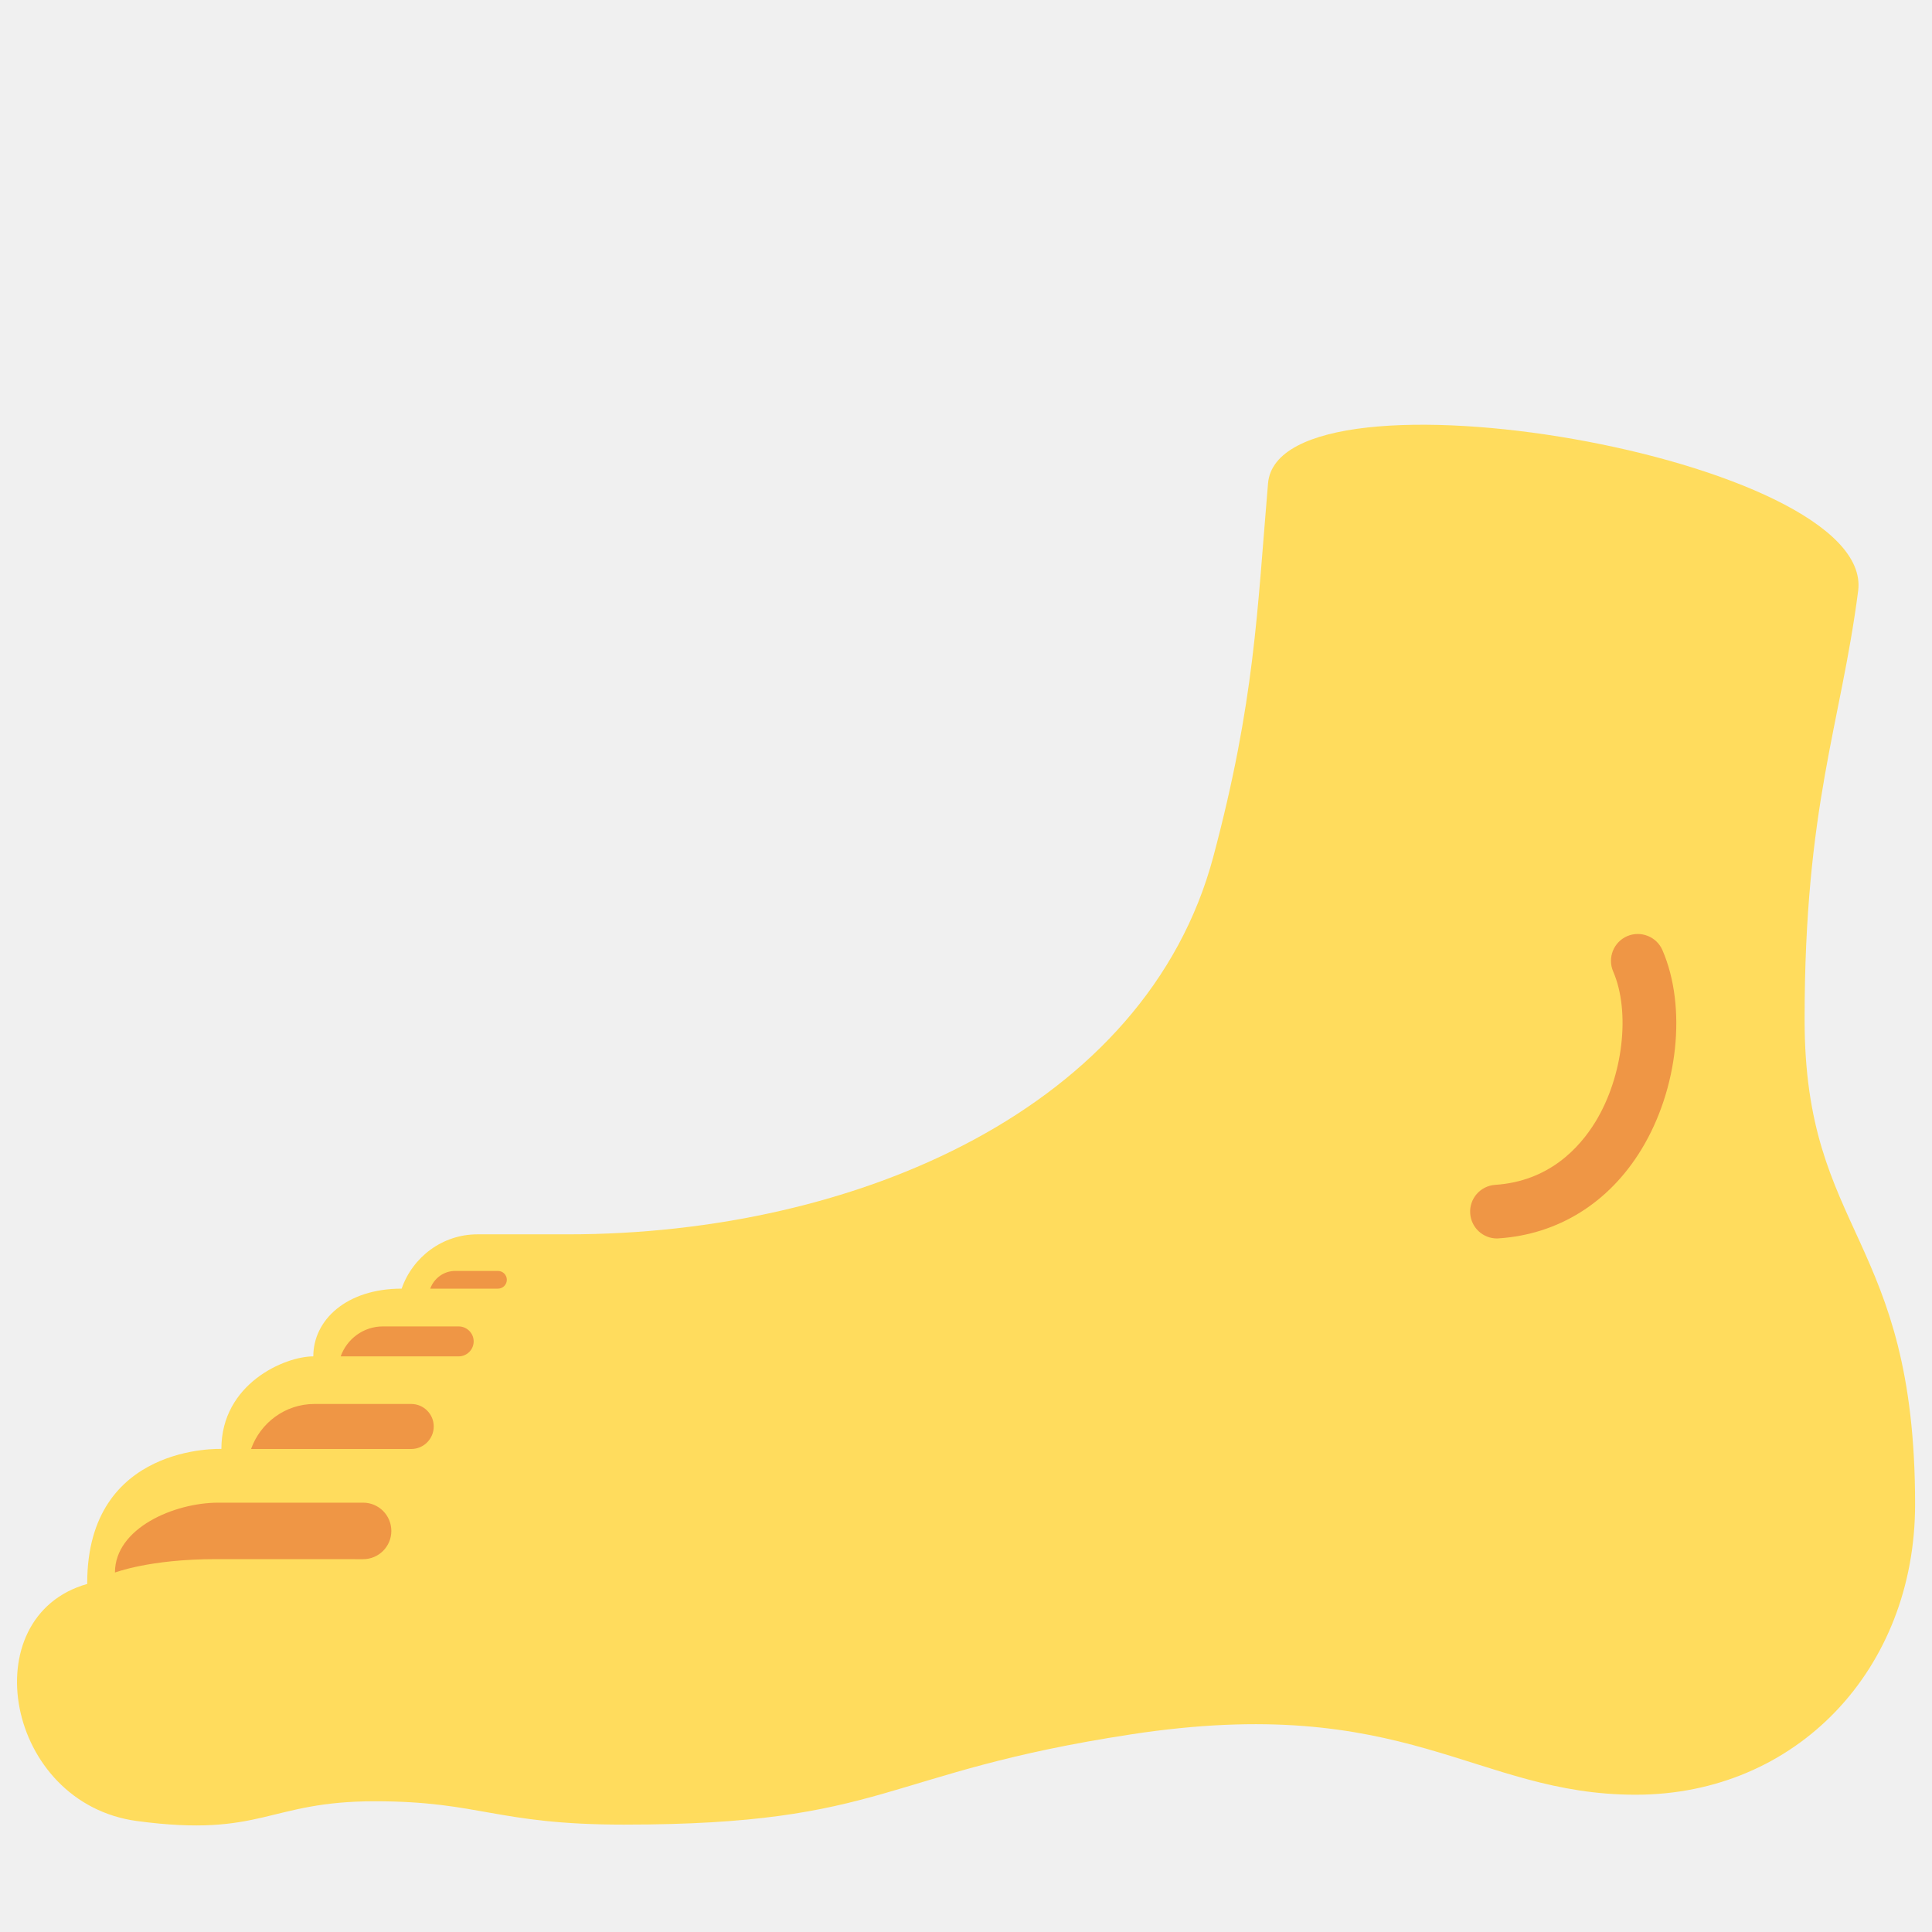
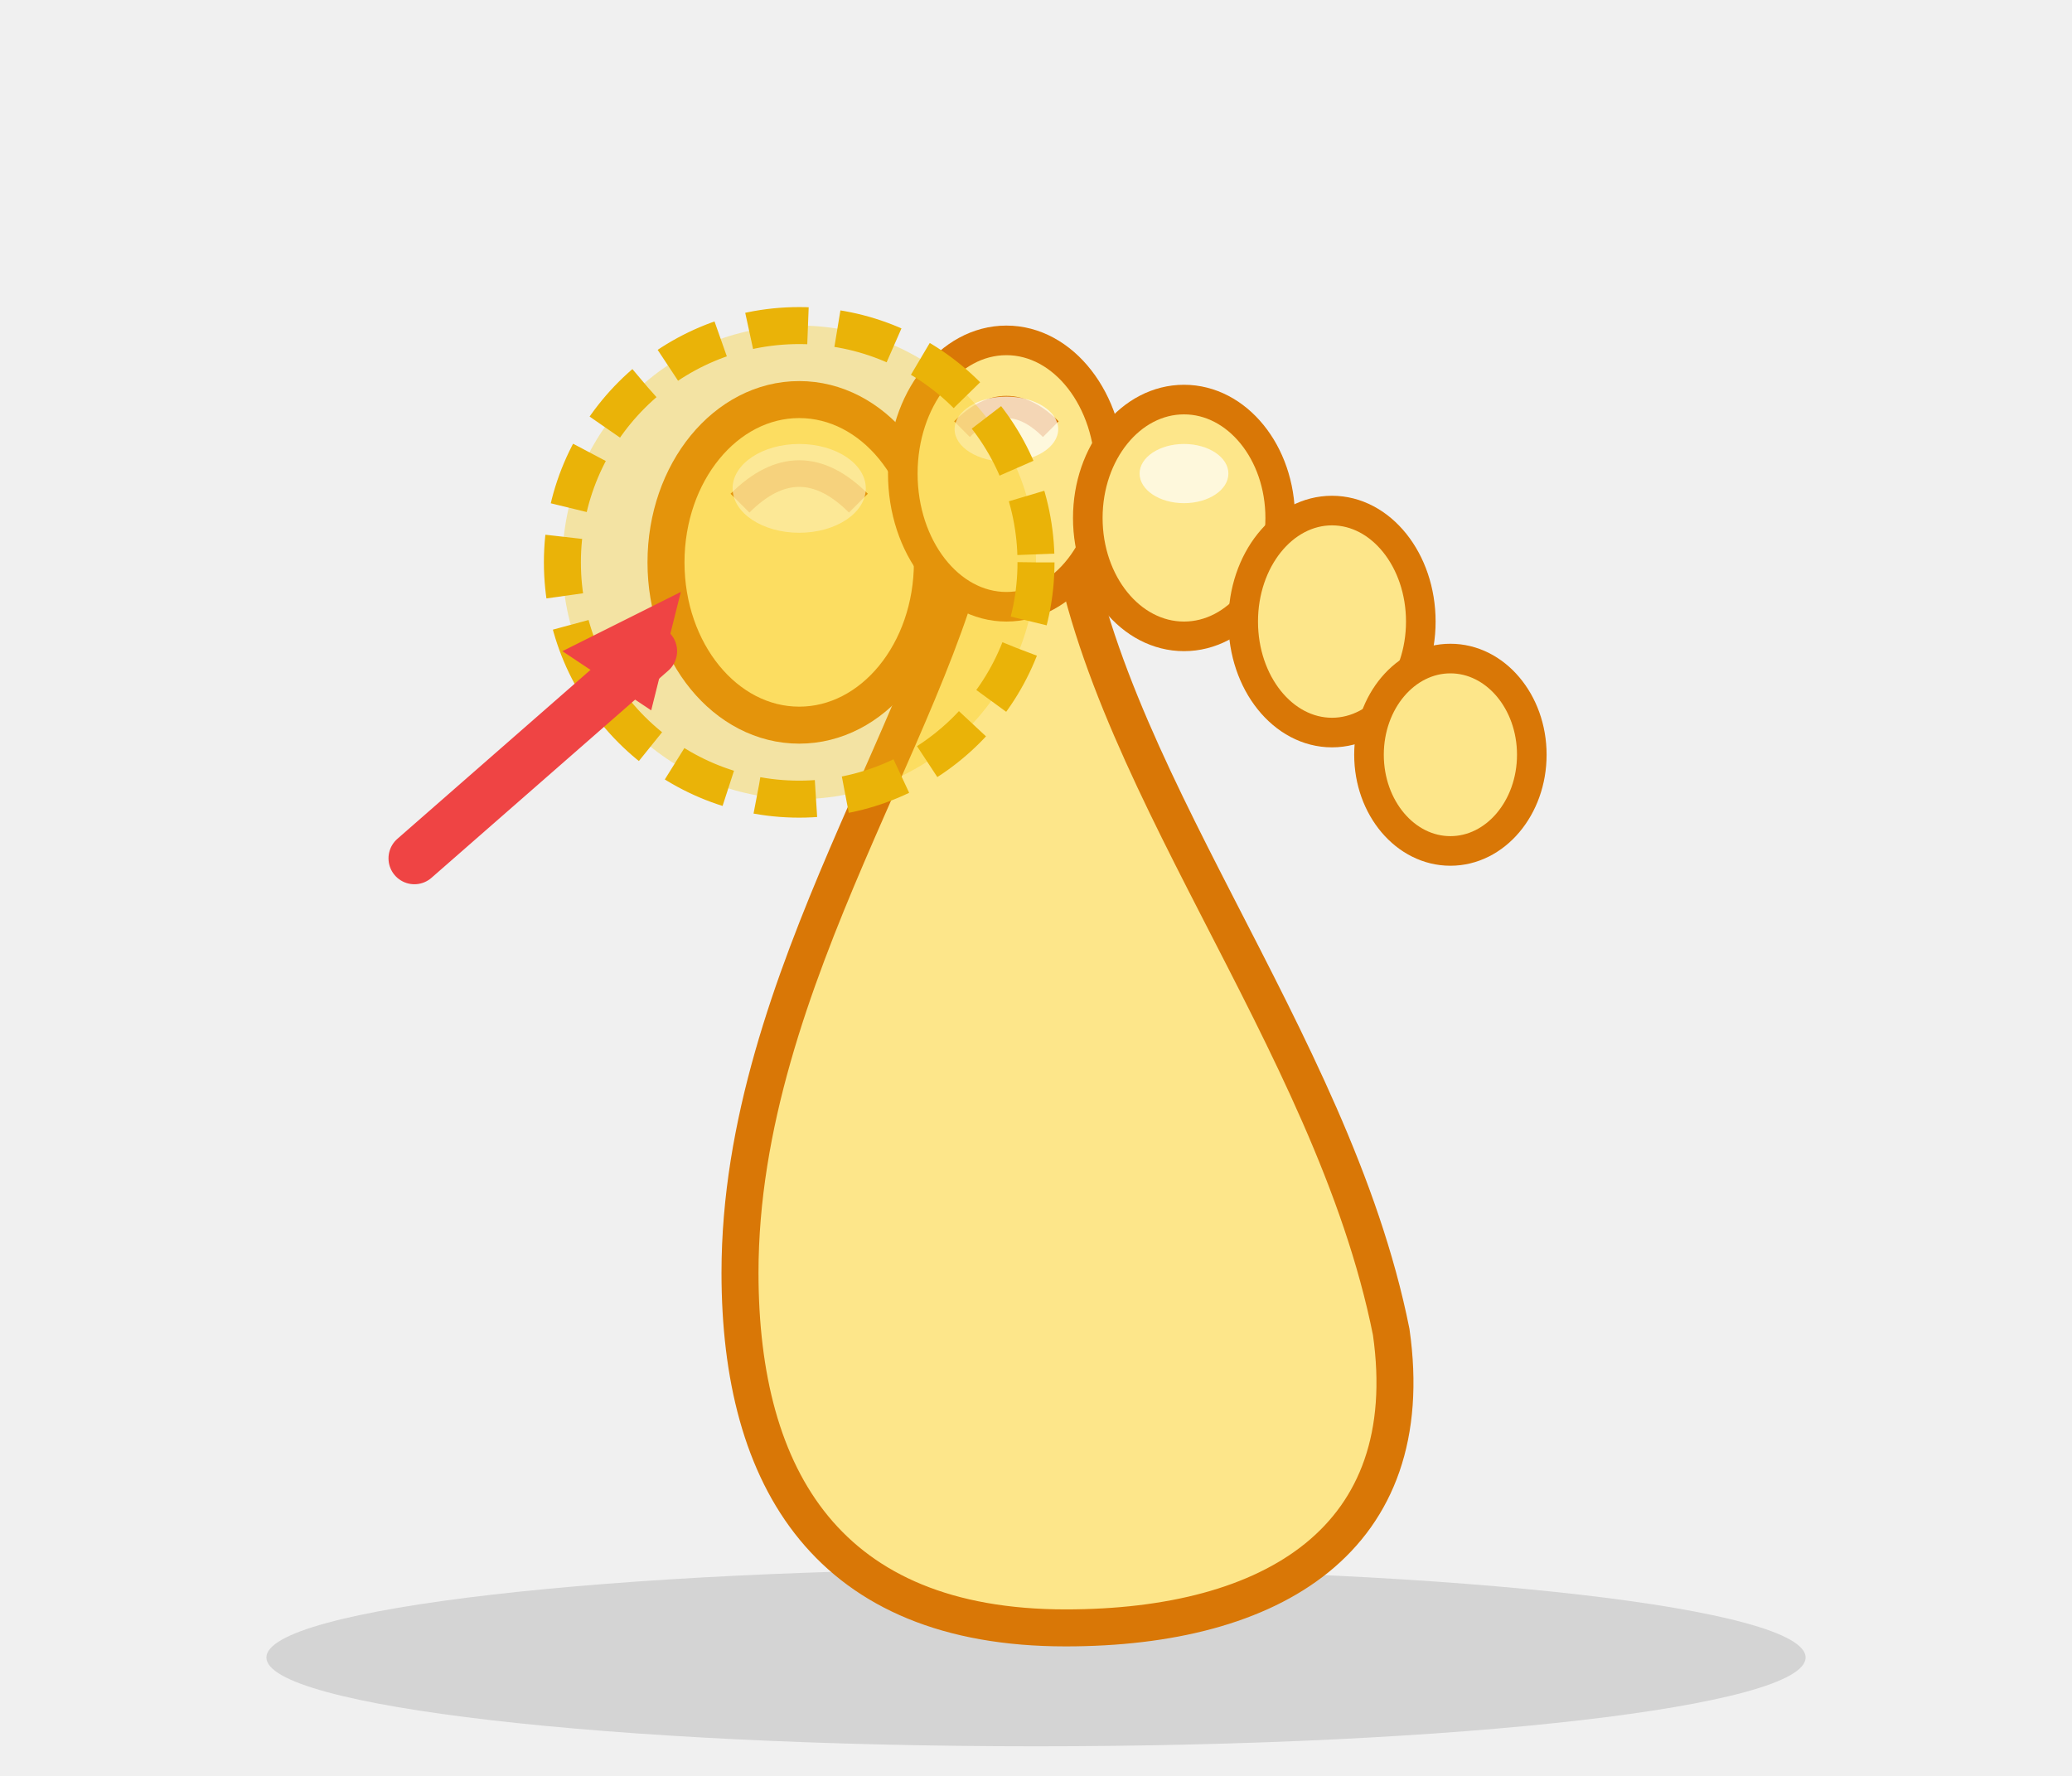
- <svg xmlns="http://www.w3.org/2000/svg" viewBox="0 0 36 36">
-   <path fill="#FFDC5D" d="M34.624 11.009c.322-2.495-10.793-4.379-10.996-2.002-.203 2.377-.247 4.06-1.02 6.958C21.358 20.65 15.954 23 10.583 23H8.895c-.653 0-1.207.426-1.411 1.012-1.024 0-1.646.58-1.646 1.262-.531 0-1.713.508-1.713 1.725 0 0-2.5-.106-2.5 2.5l.002.015c-2.145.606-1.53 4.091.93 4.419 2.334.311 2.428-.369 4.428-.369 1.968 0 2.255.435 4.64.435 4.913 0 4.79-.968 9.447-1.681 5.138-.787 6.406 1.124 9.406 1.124s5.207-2.339 5.207-5.412c0-5-2.059-5.03-2.059-9.03s.676-5.497.998-7.991z" />
-   <path fill="#EF9645" d="M27.894 23.077c-.262 0-.481-.202-.499-.467-.019-.275.19-.514.466-.532.991-.066 1.563-.676 1.869-1.177.514-.842.655-2.045.329-2.799-.109-.253.007-.548.261-.658.252-.108.547.007.657.26.458 1.059.296 2.587-.394 3.718-.605.992-1.549 1.579-2.656 1.653-.011.002-.022.002-.033.002zM6.766 28H4.069c-.825 0-1.927.476-1.927 1.301 0 .005.627-.249 1.886-.249l2.738.001c.291 0 .526-.236.526-.526 0-.291-.235-.527-.526-.527zm.897-1.839H5.858c-.544 0-1.006.352-1.18.839h2.985c.231 0 .419-.189.419-.419.001-.231-.188-.42-.419-.42zm.884-1.445H7.133c-.362 0-.669.234-.785.558h2.199c.153 0 .279-.126.279-.279 0-.153-.126-.279-.279-.279zm.732-1.034h-.797c-.214 0-.396.139-.465.33h1.262c.091 0 .165-.074.165-.165 0-.091-.074-.165-.165-.165z" />
+ <svg xmlns="http://www.w3.org/2000/svg" viewBox="0 0 140 120" width="100%" height="100%">
+   <ellipse cx="70" cy="112" rx="52" ry="6" fill="rgba(0,0,0,0.12)" />
+   <g transform="translate(32, 16)">
+     <path d="M 40 18 C 42 36 58 54 62 74 C 64 88 54 94 40 94 C 24 94 18 84 18 70 C 18 50 32 32 34 18 Z" fill="#FDE68A" stroke="#D97706" stroke-width="2.5" />
+     <ellipse cx="22" cy="22" rx="9" ry="11" fill="#FDE68A" stroke="#D97706" stroke-width="2.5" />
+     <path d="M 18 18 Q 22 14 26 18" stroke="#D97706" stroke-width="1.8" fill="none" />
+     <ellipse cx="36" cy="16" rx="7" ry="9" fill="#FDE68A" stroke="#D97706" stroke-width="2" />
+     <path d="M 33 13 Q 36 10 39 13" stroke="#D97706" stroke-width="1.5" fill="none" />
+     <ellipse cx="48" cy="19" rx="6.5" ry="8" fill="#FDE68A" stroke="#D97706" stroke-width="2" />
+     <ellipse cx="58" cy="26" rx="6" ry="7.5" fill="#FDE68A" stroke="#D97706" stroke-width="2" />
+     <ellipse cx="66" cy="35" rx="5.5" ry="6.5" fill="#FDE68A" stroke="#D97706" stroke-width="2" />
+     <ellipse cx="22" cy="17" rx="4.5" ry="3" fill="#FFFFFF" opacity="0.7" />
+     <ellipse cx="36" cy="13" rx="3.5" ry="2.2" fill="#FFFFFF" opacity="0.7" />
+     <ellipse cx="48" cy="16" rx="3" ry="2" fill="#FFFFFF" opacity="0.7" />
+   </g>
+   <circle cx="54" cy="38" r="16" fill="rgba(250, 204, 21, 0.35)" stroke="#EAB308" stroke-width="2.5" stroke-dasharray="4,2" />
+   <path d="M 28 58 L 44 44" stroke="#EF4444" stroke-width="3.5" stroke-linecap="round" />
+   <polygon points="46,40 44,48 38,44" fill="#EF4444" />
</svg>
